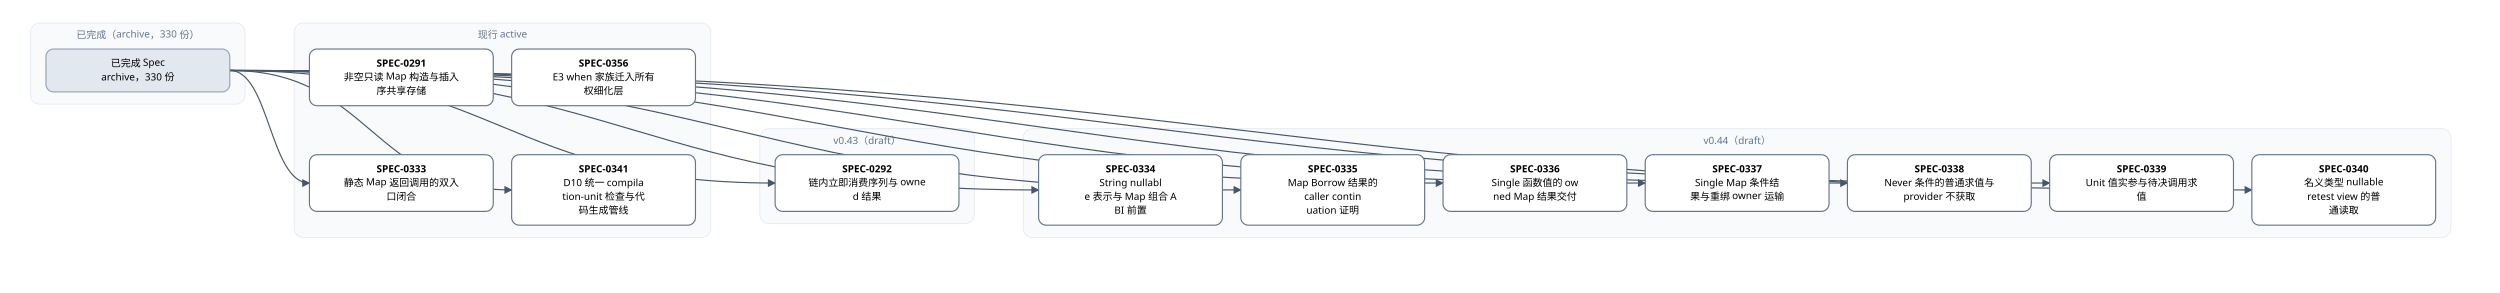
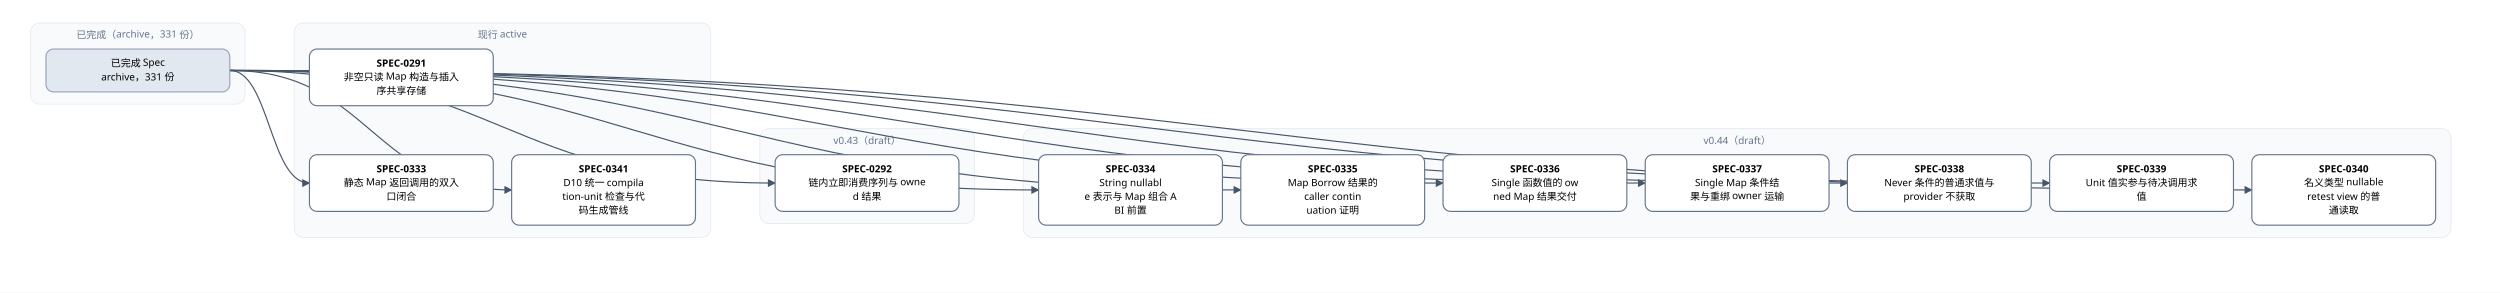
<svg xmlns="http://www.w3.org/2000/svg" width="3264" height="382" viewBox="0 0 3264 382" font-family="PingFang SC, Microsoft YaHei, sans-serif">
  <defs>
    <marker id="arrow" viewBox="0 0 10 10" refX="9" refY="5" markerWidth="7" markerHeight="7" orient="auto-start-reverse">
      <path d="M0,0 L10,5 L0,10 z" fill="#475569" />
    </marker>
  </defs>
  <rect width="3264" height="382" fill="#ffffff" />
  <rect x="40" y="30" width="280" height="106" rx="12" fill="#f8fafc" stroke="#e2e8f0" />
-   <text x="180" y="50" text-anchor="middle" font-size="13" fill="#64748b">已完成（archive，330 份）</text>
+   <text x="180" y="50" text-anchor="middle" font-size="13" fill="#64748b">已完成（archive，331 份）</text>
  <rect x="384" y="30" width="544" height="280" rx="12" fill="#f8fafc" stroke="#e2e8f0" />
  <text x="656" y="50" text-anchor="middle" font-size="13" fill="#64748b">现行 active</text>
  <rect x="992" y="168" width="280" height="124" rx="12" fill="#f8fafc" stroke="#e2e8f0" />
  <text x="1132" y="188" text-anchor="middle" font-size="13" fill="#64748b">v0.43（draft）</text>
  <rect x="1336" y="168" width="1864" height="142" rx="12" fill="#f8fafc" stroke="#e2e8f0" />
  <text x="2268" y="188" text-anchor="middle" font-size="13" fill="#64748b">v0.44（draft）</text>
  <path d="M 300 92 C 656 92, 656 239, 1012 239" fill="none" stroke="#475569" stroke-width="1.5" marker-end="url(#arrow)" />
  <path d="M 300 92 C 352 92, 352 239, 404 239" fill="none" stroke="#475569" stroke-width="1.5" marker-end="url(#arrow)" />
  <path d="M 300 92 C 828 92, 828 248, 1356 248" fill="none" stroke="#475569" stroke-width="1.5" marker-end="url(#arrow)" />
  <path d="M 300 92 C 960 92, 960 248, 1620 248" fill="none" stroke="#475569" stroke-width="1.5" marker-end="url(#arrow)" />
  <path d="M 300 92 C 1092 92, 1092 239, 1884 239" fill="none" stroke="#475569" stroke-width="1.5" marker-end="url(#arrow)" />
  <path d="M 300 92 C 1224 92, 1224 239, 2148 239" fill="none" stroke="#475569" stroke-width="1.5" marker-end="url(#arrow)" />
  <path d="M 300 92 C 1356 92, 1356 239, 2412 239" fill="none" stroke="#475569" stroke-width="1.5" marker-end="url(#arrow)" />
  <path d="M 300 92 C 1488 92, 1488 239, 2676 239" fill="none" stroke="#475569" stroke-width="1.5" marker-end="url(#arrow)" />
  <path d="M 300 92 C 1620 92, 1620 248, 2940 248" fill="none" stroke="#475569" stroke-width="1.5" marker-end="url(#arrow)" />
  <path d="M 300 92 C 484 92, 484 248, 668 248" fill="none" stroke="#475569" stroke-width="1.5" marker-end="url(#arrow)" />
  <rect x="404" y="64" width="240" height="74" rx="10" fill="#ffffff" stroke="#64748b" stroke-width="1.5" />
  <text x="524" y="87" text-anchor="middle" font-size="13" font-weight="600">SPEC-0291</text>
  <text x="524" y="105" text-anchor="middle" font-size="13">非空只读 Map 构造与插入</text>
  <text x="524" y="123" text-anchor="middle" font-size="13">序共享存储</text>
  <rect x="1012" y="202" width="240" height="74" rx="10" fill="#ffffff" stroke="#64748b" stroke-width="1.5" />
  <text x="1132" y="225" text-anchor="middle" font-size="13" font-weight="600">SPEC-0292</text>
  <text x="1132" y="243" text-anchor="middle" font-size="13">链内立即消费序列与 owne</text>
  <text x="1132" y="261" text-anchor="middle" font-size="13">d 结果</text>
  <rect x="404" y="202" width="240" height="74" rx="10" fill="#ffffff" stroke="#64748b" stroke-width="1.5" />
  <text x="524" y="225" text-anchor="middle" font-size="13" font-weight="600">SPEC-0333</text>
  <text x="524" y="243" text-anchor="middle" font-size="13">静态 Map 返回调用的双入</text>
  <text x="524" y="261" text-anchor="middle" font-size="13">口闭合</text>
  <rect x="1356" y="202" width="240" height="92" rx="10" fill="#ffffff" stroke="#64748b" stroke-width="1.5" />
  <text x="1476" y="225" text-anchor="middle" font-size="13" font-weight="600">SPEC-0334</text>
  <text x="1476" y="243" text-anchor="middle" font-size="13">String nullabl</text>
  <text x="1476" y="261" text-anchor="middle" font-size="13">e 表示与 Map 组合 A</text>
  <text x="1476" y="279" text-anchor="middle" font-size="13">BI 前置</text>
  <rect x="1620" y="202" width="240" height="92" rx="10" fill="#ffffff" stroke="#64748b" stroke-width="1.5" />
  <text x="1740" y="225" text-anchor="middle" font-size="13" font-weight="600">SPEC-0335</text>
  <text x="1740" y="243" text-anchor="middle" font-size="13">Map Borrow 结果的</text>
  <text x="1740" y="261" text-anchor="middle" font-size="13"> caller contin</text>
  <text x="1740" y="279" text-anchor="middle" font-size="13">uation 证明</text>
  <rect x="1884" y="202" width="240" height="74" rx="10" fill="#ffffff" stroke="#64748b" stroke-width="1.5" />
  <text x="2004" y="225" text-anchor="middle" font-size="13" font-weight="600">SPEC-0336</text>
  <text x="2004" y="243" text-anchor="middle" font-size="13">Single 函数值的 ow</text>
  <text x="2004" y="261" text-anchor="middle" font-size="13">ned Map 结果交付</text>
  <rect x="2148" y="202" width="240" height="74" rx="10" fill="#ffffff" stroke="#64748b" stroke-width="1.5" />
  <text x="2268" y="225" text-anchor="middle" font-size="13" font-weight="600">SPEC-0337</text>
  <text x="2268" y="243" text-anchor="middle" font-size="13">Single Map 条件结</text>
  <text x="2268" y="261" text-anchor="middle" font-size="13">果与重绑 owner 运输</text>
  <rect x="2412" y="202" width="240" height="74" rx="10" fill="#ffffff" stroke="#64748b" stroke-width="1.5" />
  <text x="2532" y="225" text-anchor="middle" font-size="13" font-weight="600">SPEC-0338</text>
  <text x="2532" y="243" text-anchor="middle" font-size="13">Never 条件的普通求值与</text>
  <text x="2532" y="261" text-anchor="middle" font-size="13"> provider 不获取</text>
  <rect x="2676" y="202" width="240" height="74" rx="10" fill="#ffffff" stroke="#64748b" stroke-width="1.5" />
  <text x="2796" y="225" text-anchor="middle" font-size="13" font-weight="600">SPEC-0339</text>
  <text x="2796" y="243" text-anchor="middle" font-size="13">Unit 值实参与待决调用求</text>
  <text x="2796" y="261" text-anchor="middle" font-size="13">值</text>
  <rect x="2940" y="202" width="240" height="92" rx="10" fill="#ffffff" stroke="#64748b" stroke-width="1.5" />
  <text x="3060" y="225" text-anchor="middle" font-size="13" font-weight="600">SPEC-0340</text>
  <text x="3060" y="243" text-anchor="middle" font-size="13">名义类型 nullable </text>
  <text x="3060" y="261" text-anchor="middle" font-size="13">retest view 的普</text>
  <text x="3060" y="279" text-anchor="middle" font-size="13">通读取</text>
  <rect x="668" y="202" width="240" height="92" rx="10" fill="#ffffff" stroke="#64748b" stroke-width="1.5" />
  <text x="788" y="225" text-anchor="middle" font-size="13" font-weight="600">SPEC-0341</text>
  <text x="788" y="243" text-anchor="middle" font-size="13">D10 统一 compila</text>
  <text x="788" y="261" text-anchor="middle" font-size="13">tion-unit 检查与代</text>
  <text x="788" y="279" text-anchor="middle" font-size="13">码生成管线</text>
-   <rect x="668" y="64" width="240" height="74" rx="10" fill="#ffffff" stroke="#64748b" stroke-width="1.5" />
-   <text x="788" y="87" text-anchor="middle" font-size="13" font-weight="600">SPEC-0356</text>
-   <text x="788" y="105" text-anchor="middle" font-size="13">E3 when 家族迁入所有</text>
-   <text x="788" y="123" text-anchor="middle" font-size="13">权细化层</text>
  <rect x="60" y="64" width="240" height="56" rx="10" fill="#e2e8f0" stroke="#94a3b8" stroke-width="1.5" />
  <text x="180" y="87" text-anchor="middle" font-size="13">已完成 Spec</text>
-   <text x="180" y="105" text-anchor="middle" font-size="13">archive，330 份</text>
+   <text x="180" y="105" text-anchor="middle" font-size="13">archive，331 份</text>
</svg>
